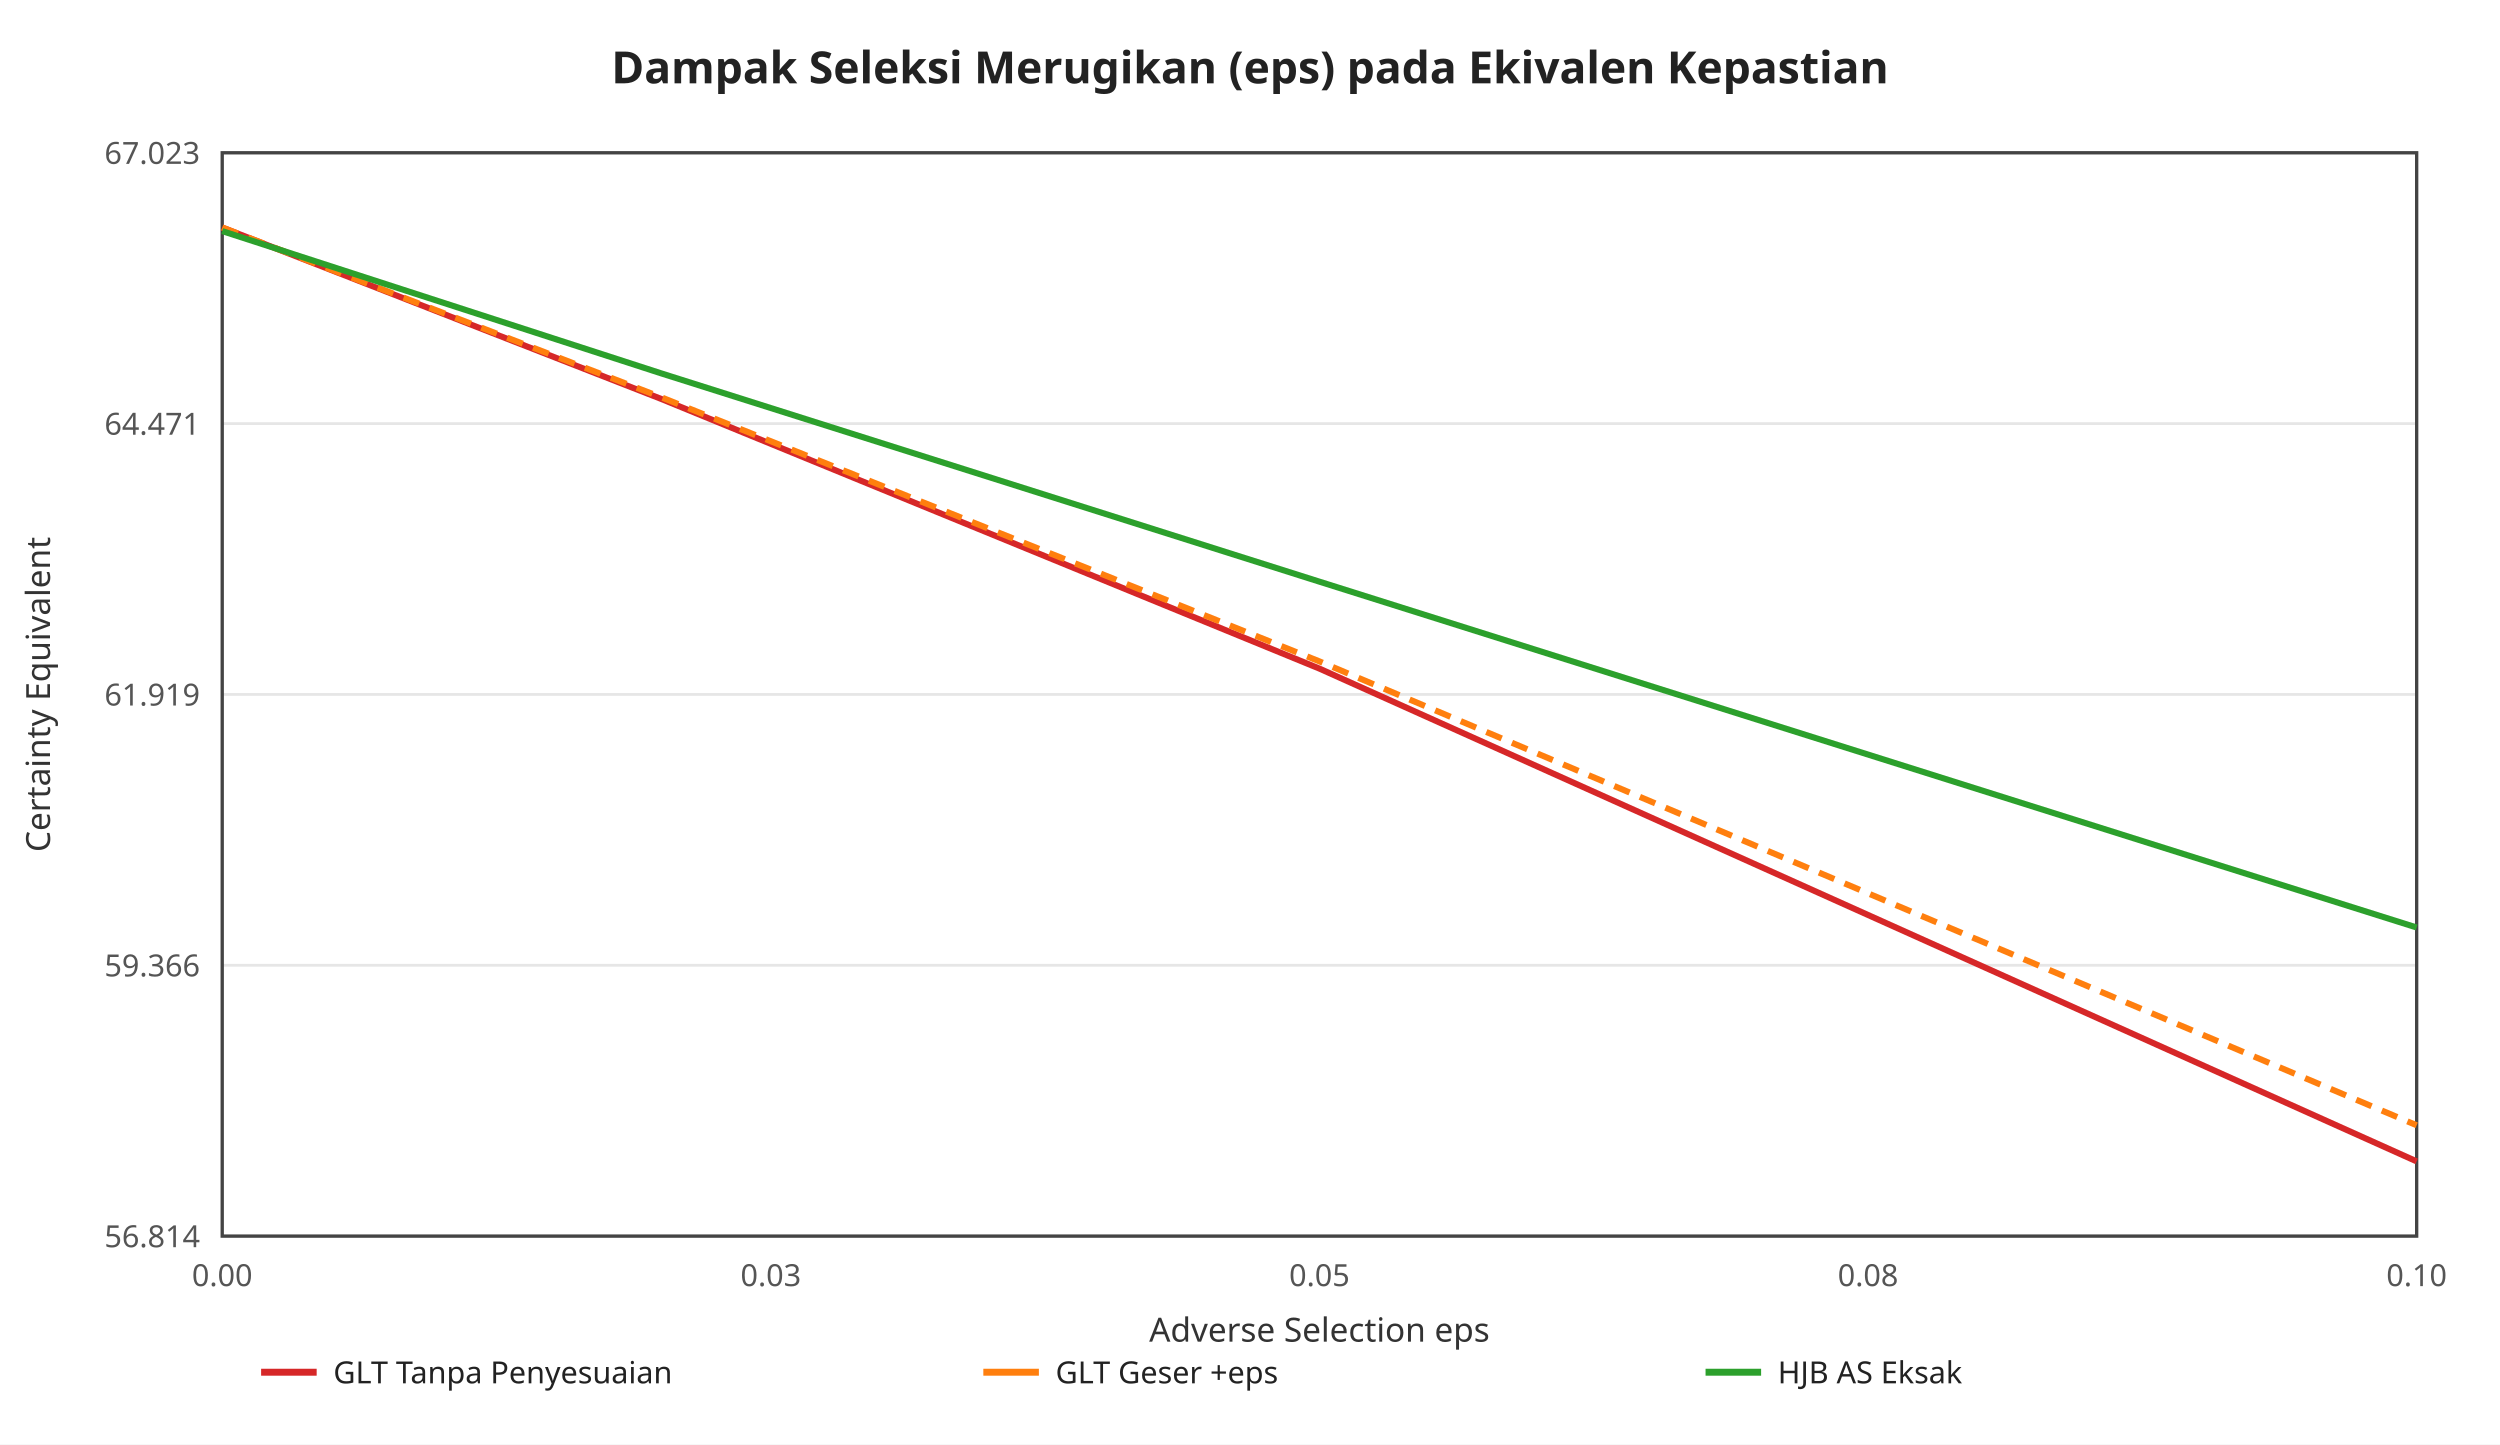
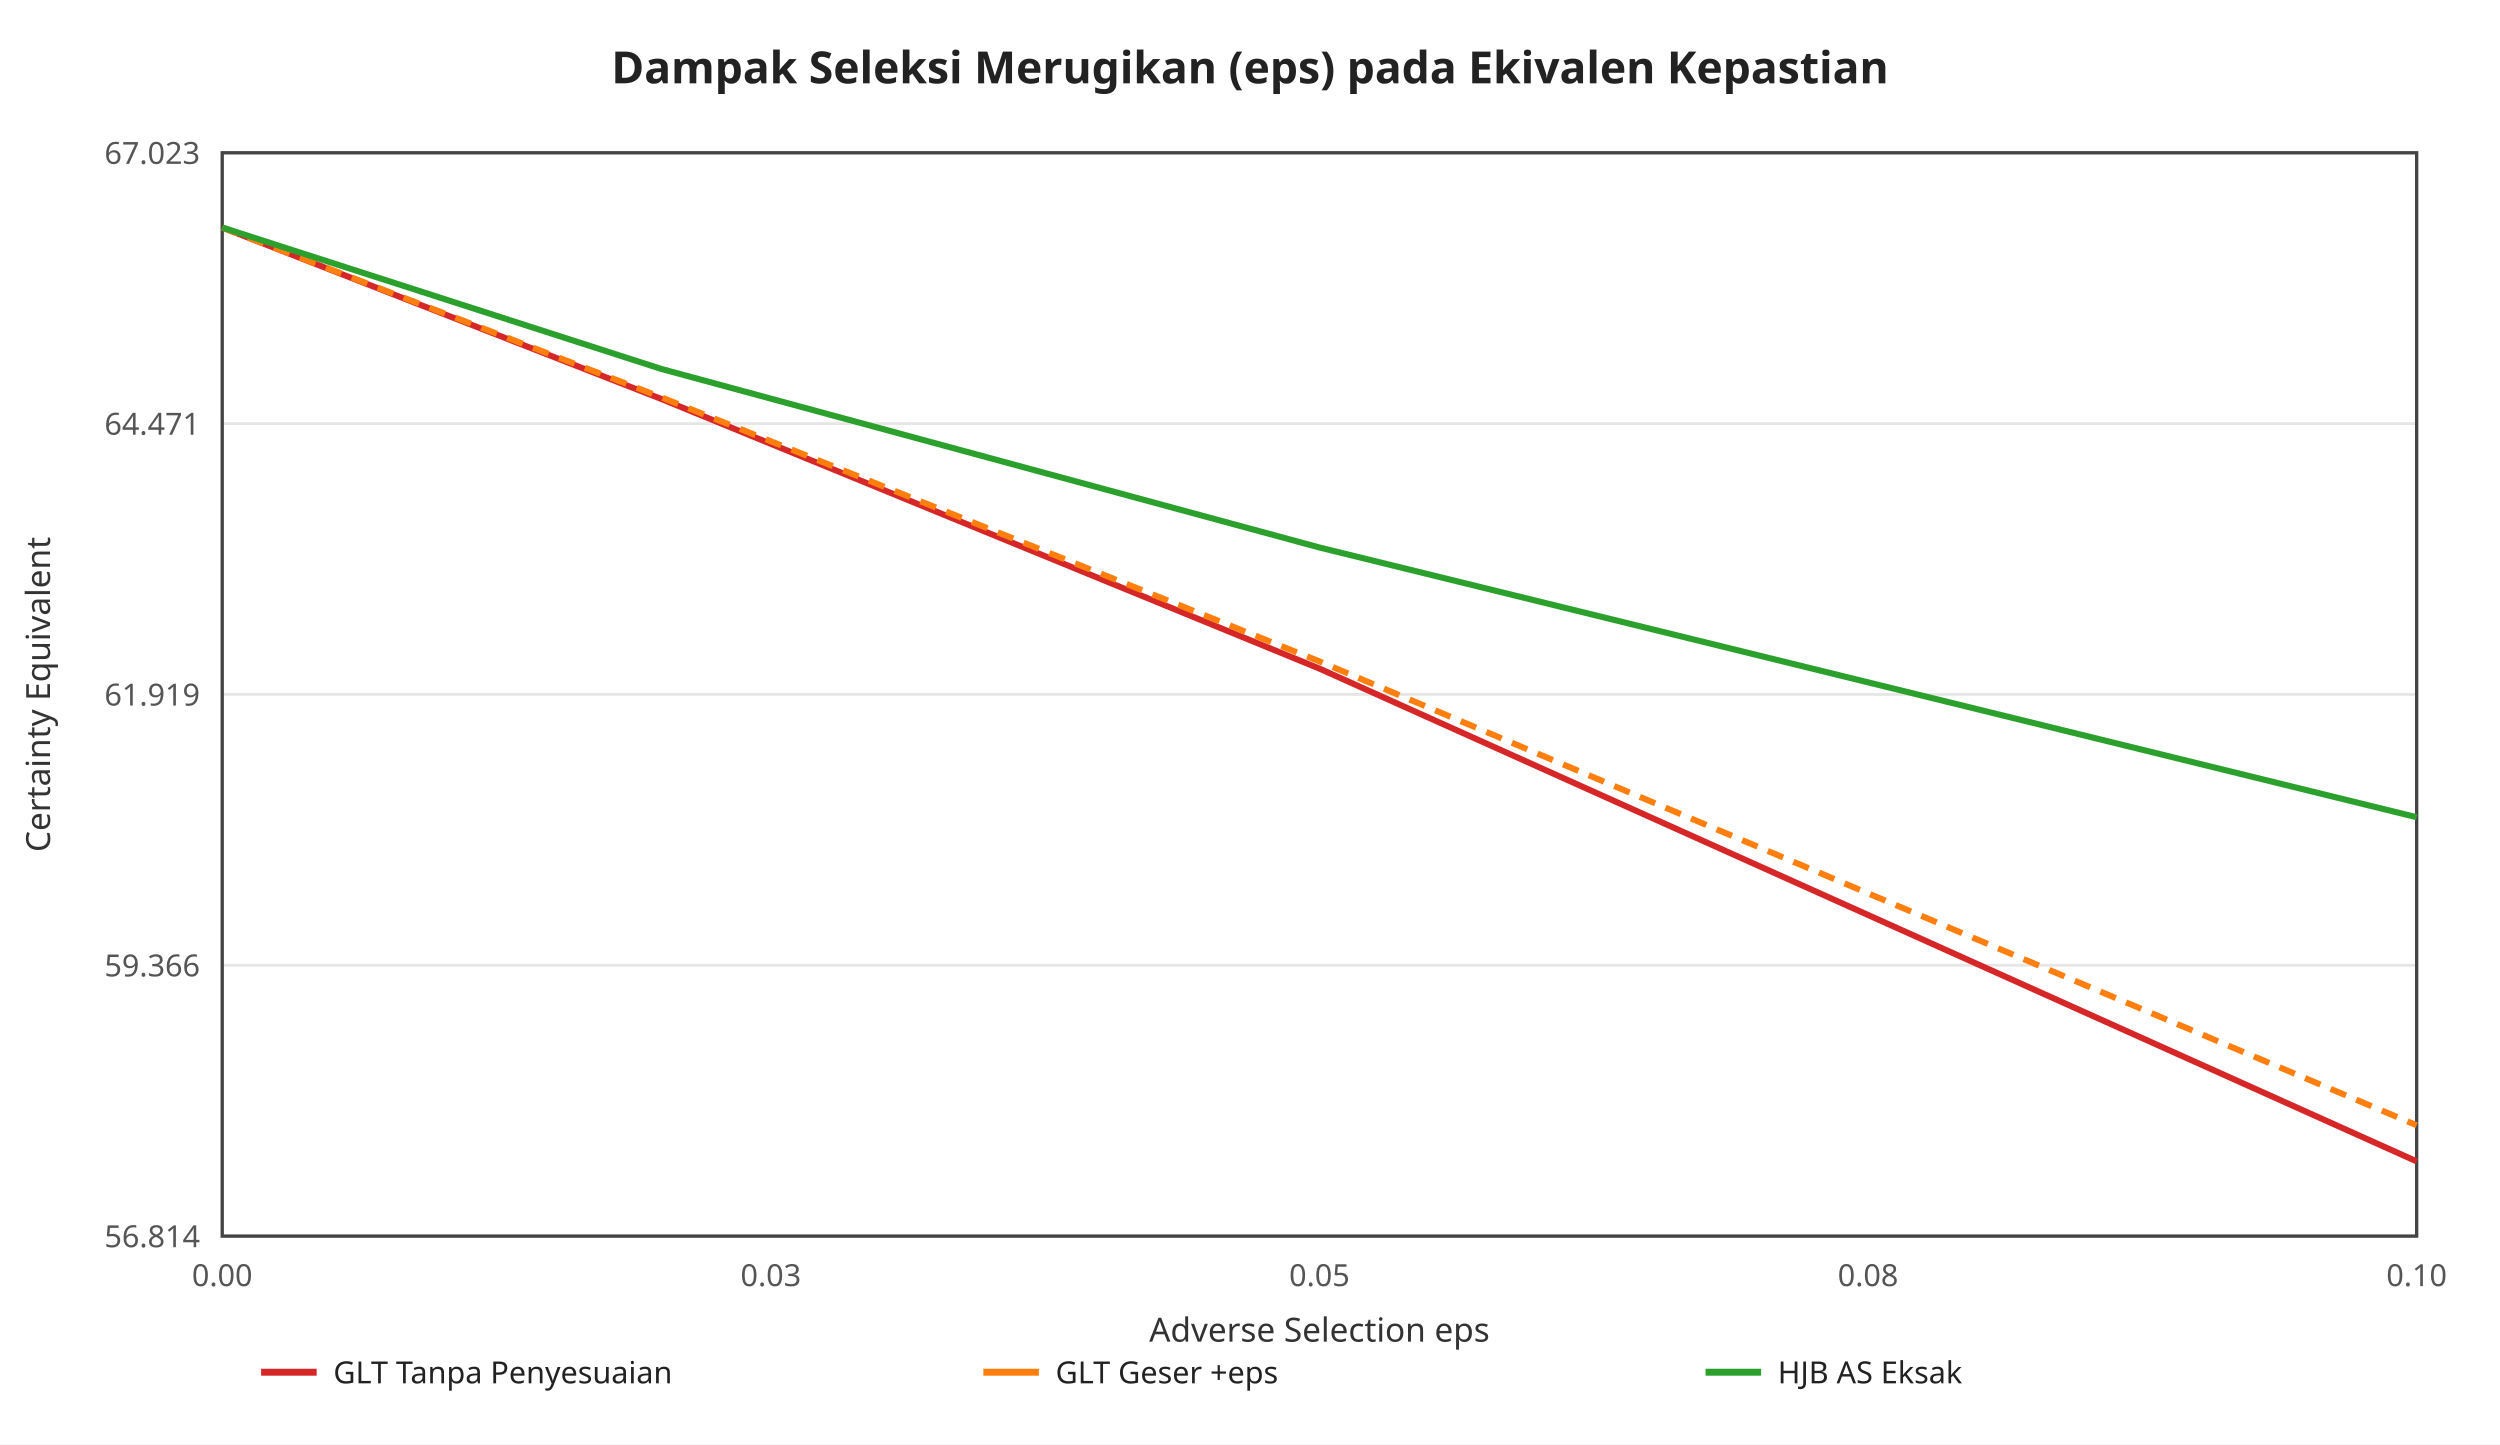
<svg xmlns="http://www.w3.org/2000/svg" width="900" height="520" viewBox="0 0 900 520">
  <rect width="100%" height="100%" fill="#ffffff" />
  <text x="450" y="30" text-anchor="middle" font-family="sans-serif" font-size="16" font-weight="bold" fill="#222">Dampak Seleksi Merugikan (eps) pada Ekivalen Kepastian</text>
  <line x1="80" y1="445.0" x2="870" y2="445.0" stroke="#e6e6e6" stroke-width="1" />
  <text x="72" y="449.0" text-anchor="end" font-family="sans-serif" font-size="11" fill="#555">56.814</text>
  <text x="80.0" y="463" text-anchor="middle" font-family="sans-serif" font-size="11" fill="#555">0.00</text>
  <line x1="80" y1="347.5" x2="870" y2="347.5" stroke="#e6e6e6" stroke-width="1" />
  <text x="72" y="351.5" text-anchor="end" font-family="sans-serif" font-size="11" fill="#555">59.366</text>
  <text x="277.5" y="463" text-anchor="middle" font-family="sans-serif" font-size="11" fill="#555">0.03</text>
  <line x1="80" y1="250.0" x2="870" y2="250.0" stroke="#e6e6e6" stroke-width="1" />
  <text x="72" y="254.0" text-anchor="end" font-family="sans-serif" font-size="11" fill="#555">61.919</text>
  <text x="475.0" y="463" text-anchor="middle" font-family="sans-serif" font-size="11" fill="#555">0.05</text>
  <line x1="80" y1="152.5" x2="870" y2="152.5" stroke="#e6e6e6" stroke-width="1" />
  <text x="72" y="156.5" text-anchor="end" font-family="sans-serif" font-size="11" fill="#555">64.471</text>
  <text x="672.5" y="463" text-anchor="middle" font-family="sans-serif" font-size="11" fill="#555">0.08</text>
  <line x1="80" y1="55.0" x2="870" y2="55.0" stroke="#e6e6e6" stroke-width="1" />
  <text x="72" y="59.0" text-anchor="end" font-family="sans-serif" font-size="11" fill="#555">67.023</text>
  <text x="870.0" y="463" text-anchor="middle" font-family="sans-serif" font-size="11" fill="#555">0.10</text>
  <rect x="80" y="55" width="790" height="390" fill="none" stroke="#444" stroke-width="1.2" />
  <polyline fill="none" stroke="#d62728" stroke-width="2.2" points="80.0,81.9 238.0,143.6 475.0,240.7 870.0,418.1 " />
  <polyline fill="none" stroke="#ff7f0e" stroke-width="2.2" stroke-dasharray="6,4" points="80.0,81.9 238.0,143.0 475.0,238.1 870.0,405.1 " />
-   <polyline fill="none" stroke="#2ca02c" stroke-width="2.2" points="80.0,83.2 238.0,134.4 475.0,209.4 870.0,333.9 " />
+   <polyline fill="none" stroke="#2ca02c" stroke-width="2.2" points="80.0,81.9 238.0,132.8 475.0,197.1 870.0,294.2 " />
  <line x1="94" y1="494" x2="114" y2="494" stroke="#d62728" stroke-width="2.5" />
  <text x="120" y="498" font-family="sans-serif" font-size="11" fill="#222">GLT Tanpa Penyesuaian</text>
  <line x1="354" y1="494" x2="374" y2="494" stroke="#ff7f0e" stroke-width="2.5" />
  <text x="380" y="498" font-family="sans-serif" font-size="11" fill="#222">GLT Geser +eps</text>
  <line x1="614" y1="494" x2="634" y2="494" stroke="#2ca02c" stroke-width="2.5" />
  <text x="640" y="498" font-family="sans-serif" font-size="11" fill="#222">HJB AS Eksak</text>
  <text x="475" y="483" text-anchor="middle" font-family="sans-serif" font-size="12" fill="#333">Adverse Selection eps</text>
  <text x="18" y="250" text-anchor="middle" font-family="sans-serif" font-size="12" fill="#333" transform="rotate(-90 18 250)">Certainty Equivalent</text>
</svg>
